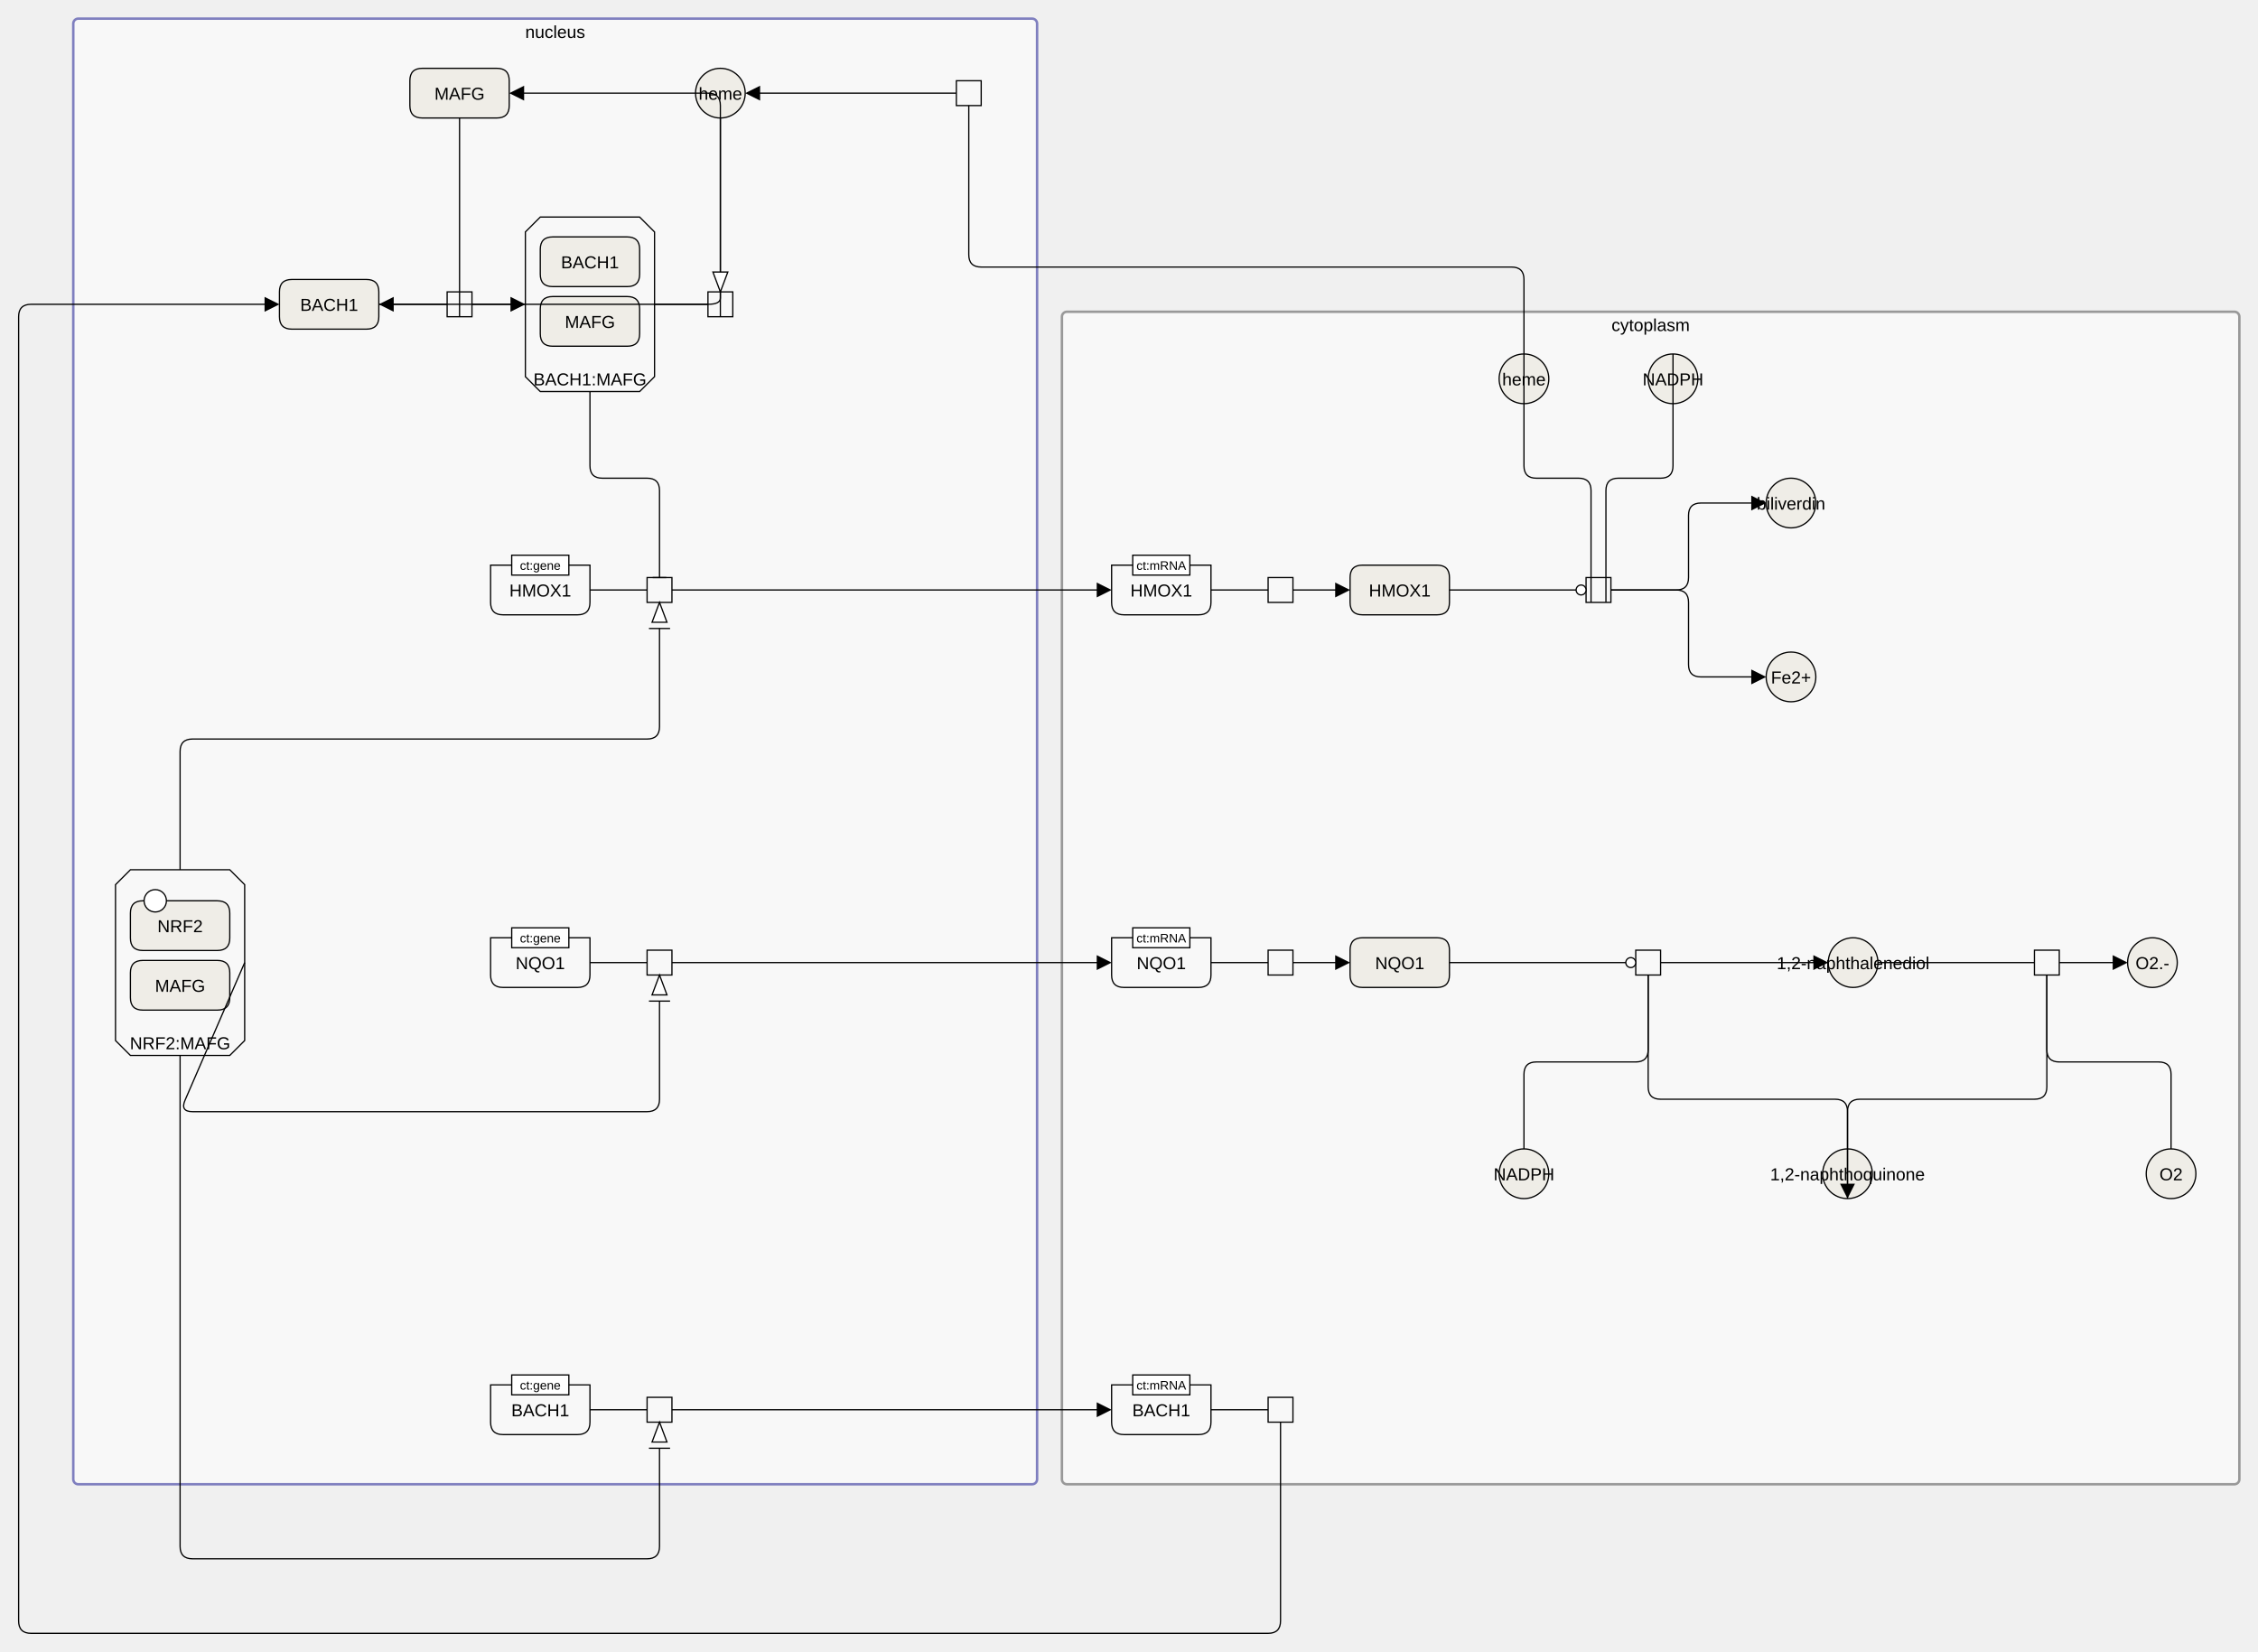
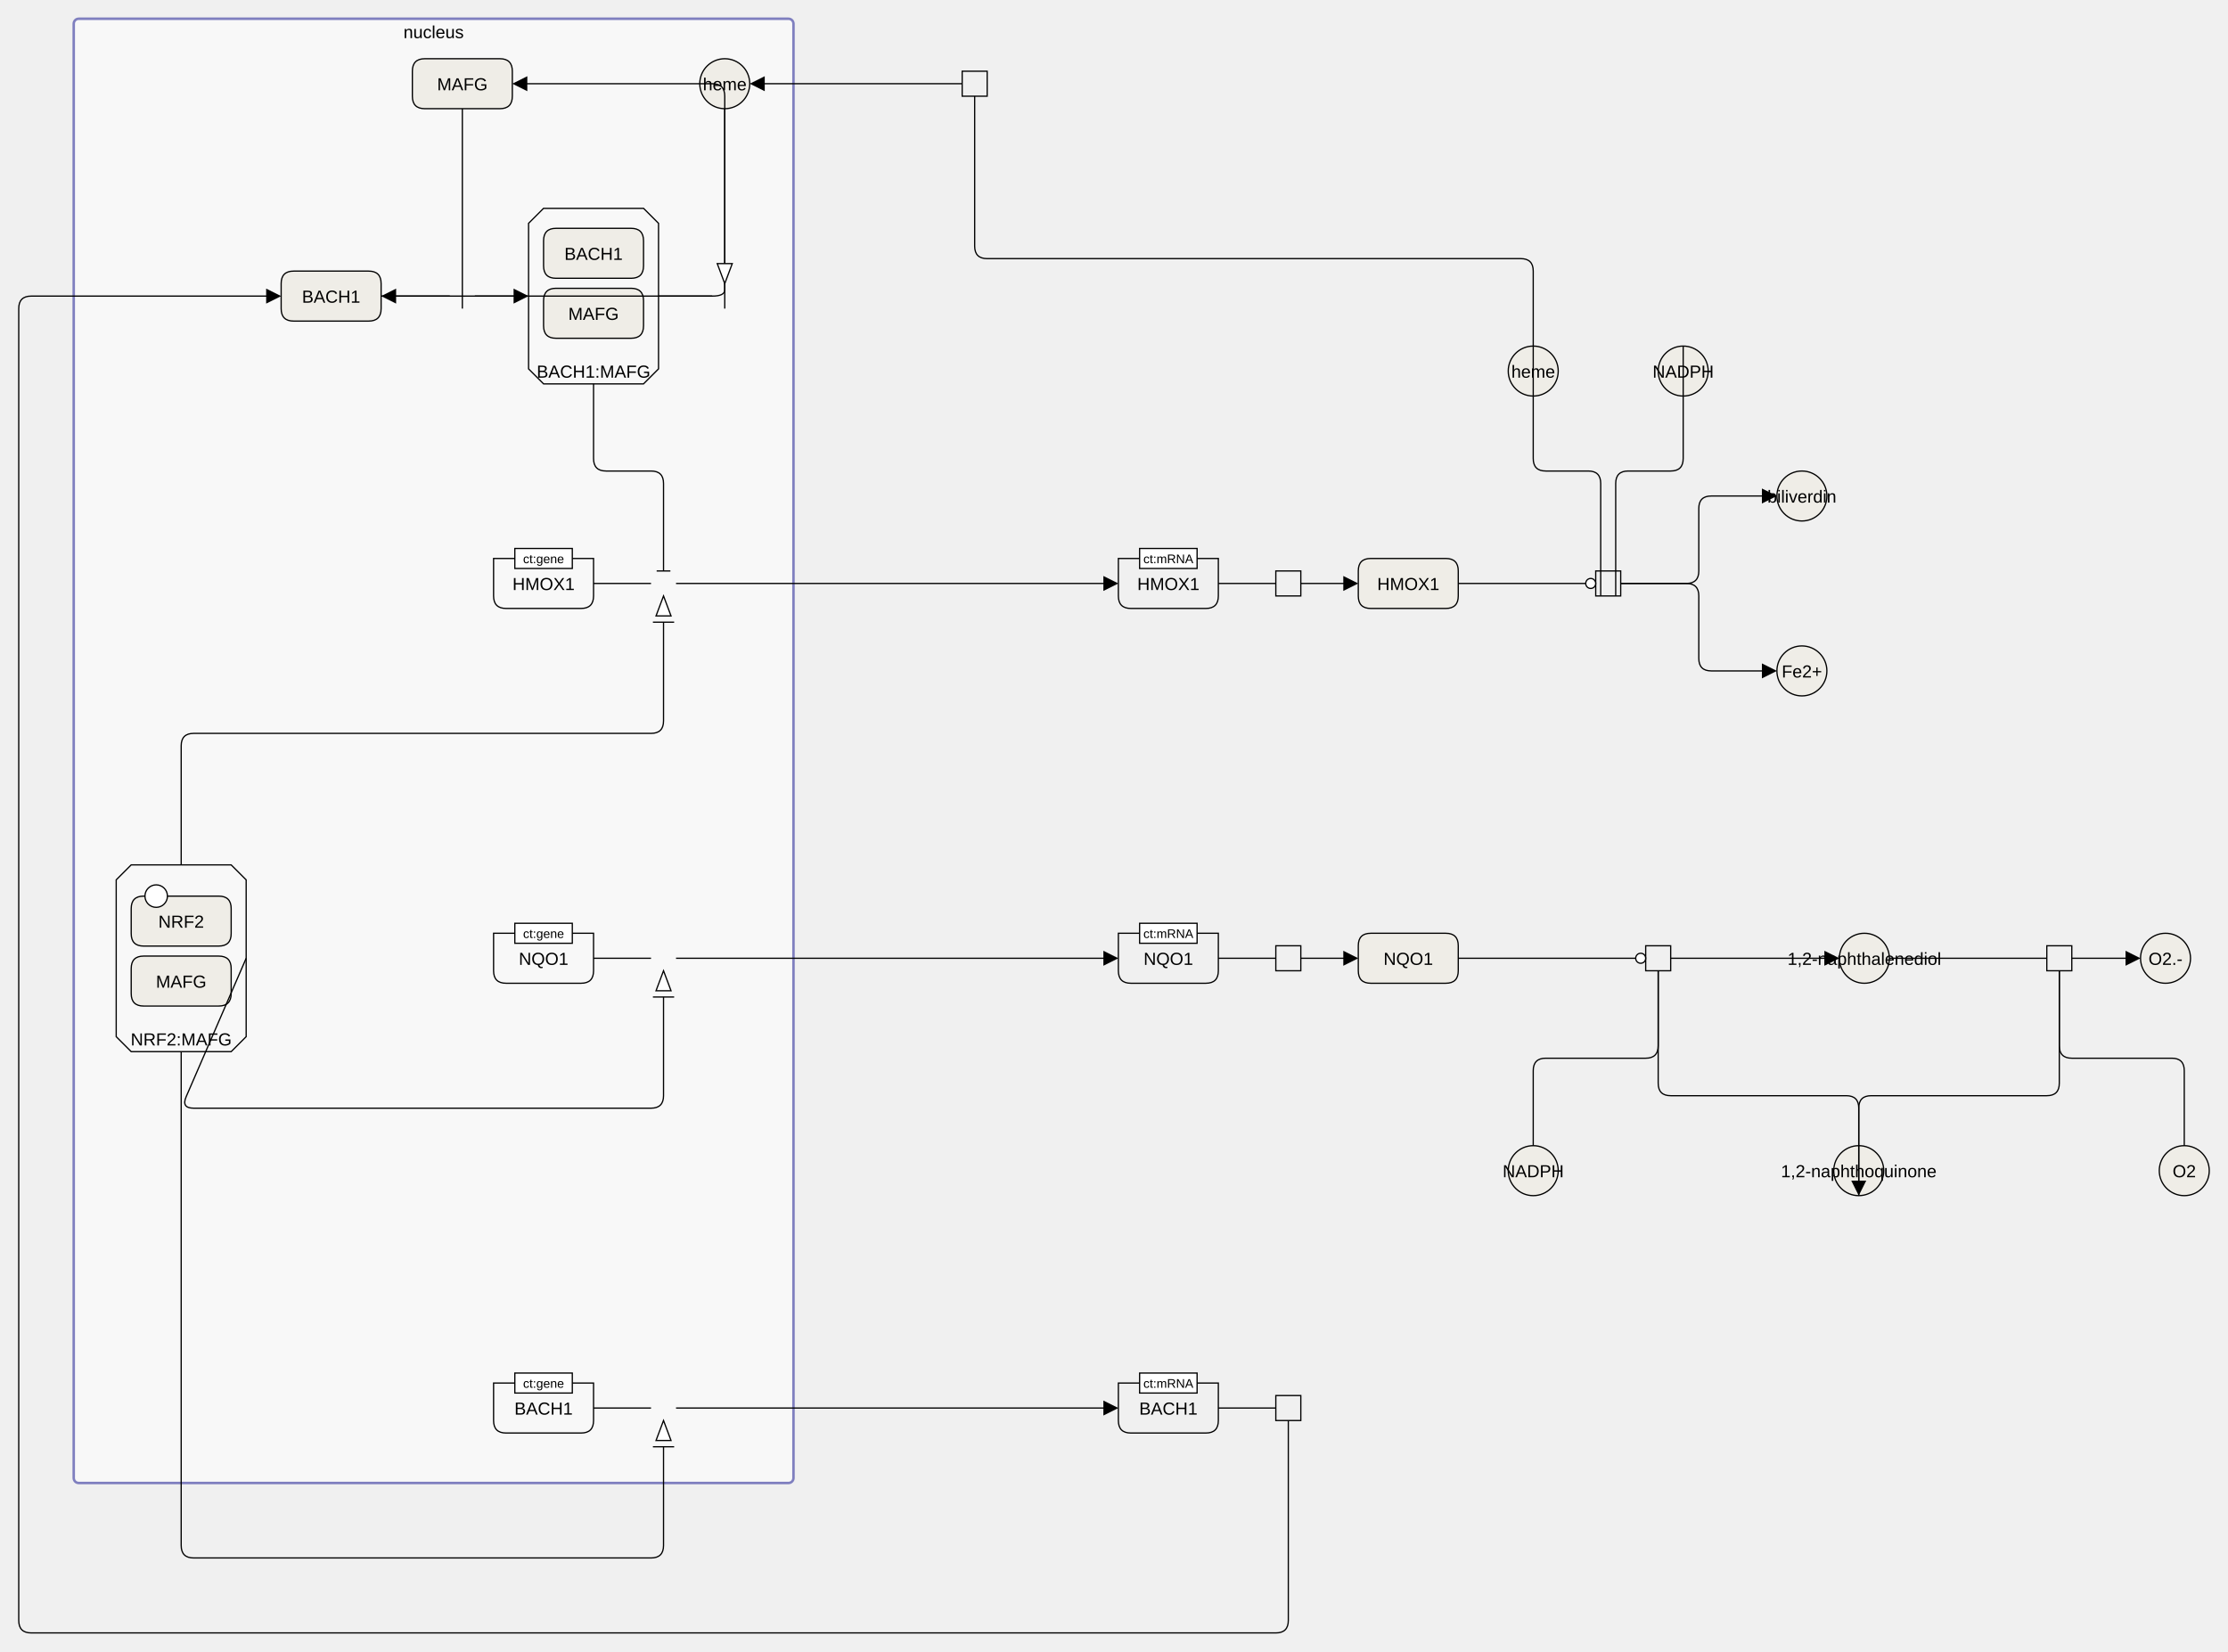
- <svg xmlns="http://www.w3.org/2000/svg" width="1818" height="1330" viewBox="0 0 1818 1330" stroke-linecap="butt" stroke-miterlimit="10">
-   <g transform="translate(-5,155)">
-     <path d="M64 -136 C64 -138.209 65.791 -140 68 -140 L836 -140 C838.209 -140 840 -138.209 840 -136 L840 1036 C840 1038.209 838.209 1040 836 1040 L68 1040 C65.791 1040 64 1038.209 64 1036 Z" fill="#F8F8F8" stroke="none" />
-     <path d="M64 -136 C64 -138.209 65.791 -140 68 -140 L836 -140 C838.209 -140 840 -138.209 840 -136 L840 1036 C840 1038.209 838.209 1040 836 1040 L68 1040 C65.791 1040 64 1038.209 64 1036 Z" fill="none" stroke="#7F7FBF" stroke-width="2" />
-     <text x="452" y="-124.459" text-anchor="middle" font-family="'Dialog', Arial, Helvetica, sans-serif" font-size="14" fill="#000000" stroke="none" xml:space="preserve">nucleus</text>
-     <path d="M860 100 C860 97.791 861.791 96 864 96 L1804 96 C1806.209 96 1808 97.791 1808 100 L1808 1036 C1808 1038.209 1806.209 1040 1804 1040 L864 1040 C861.791 1040 860 1038.209 860 1036 Z" fill="#F8F8F8" stroke="none" />
-     <path d="M860 100 C860 97.791 861.791 96 864 96 L1804 96 C1806.209 96 1808 97.791 1808 100 L1808 1036 C1808 1038.209 1806.209 1040 1804 1040 L864 1040 C861.791 1040 860 1038.209 860 1036 Z" fill="none" stroke="#999999" stroke-width="2" />
-     <text x="1334" y="111.541" text-anchor="middle" font-family="'Dialog', Arial, Helvetica, sans-serif" font-size="14" fill="#000000" stroke="none" xml:space="preserve">cytoplasm</text>
-     <path d="M400 300 L480 300 L480 330 Q480 340 470 340 L410 340 Q400 340 400 330 Z" fill="none" stroke="#000000" />
-     <text x="440" y="325.291" text-anchor="middle" font-family="'Dialog', Arial, Helvetica, sans-serif" font-size="14" fill="#000000" stroke="none" xml:space="preserve">HMOX1</text>
-     <path d="M417 292 L463 292 L463 308 L417 308 Z" fill="#FFFFFF" stroke="none" />
-     <path d="M417 292 L463 292 L463 308 L417 308 Z" fill="none" stroke="#000000" />
-     <text x="440" y="303.779" text-anchor="middle" font-family="'Dialog', Arial, Helvetica, sans-serif" font-size="10" fill="#000000" stroke="none" xml:space="preserve">ct:gene</text>
-     <path d="M400 600 L480 600 L480 630 Q480 640 470 640 L410 640 Q400 640 400 630 Z" fill="none" stroke="#000000" />
-     <text x="440" y="625.291" text-anchor="middle" font-family="'Dialog', Arial, Helvetica, sans-serif" font-size="14" fill="#000000" stroke="none" xml:space="preserve">NQO1</text>
-     <path d="M417 592 L463 592 L463 608 L417 608 Z" fill="#FFFFFF" stroke="none" />
-     <path d="M417 592 L463 592 L463 608 L417 608 Z" fill="none" stroke="#000000" />
-     <text x="440" y="603.779" text-anchor="middle" font-family="'Dialog', Arial, Helvetica, sans-serif" font-size="10" fill="#000000" stroke="none" xml:space="preserve">ct:gene</text>
-     <path d="M400 960 L480 960 L480 990 Q480 1000 470 1000 L410 1000 Q400 1000 400 990 Z" fill="none" stroke="#000000" />
-     <text x="440" y="985.291" text-anchor="middle" font-family="'Dialog', Arial, Helvetica, sans-serif" font-size="14" fill="#000000" stroke="none" xml:space="preserve">BACH1</text>
-     <path d="M417 952 L463 952 L463 968 L417 968 Z" fill="#FFFFFF" stroke="none" />
-     <path d="M417 952 L463 952 L463 968 L417 968 Z" fill="none" stroke="#000000" />
-     <text x="440" y="963.779" text-anchor="middle" font-family="'Dialog', Arial, Helvetica, sans-serif" font-size="10" fill="#000000" stroke="none" xml:space="preserve">ct:gene</text>
-     <path d="M110 545.25 L190 545.25 L202 557.25 L202 682.75 L190 694.75 L110 694.75 L98 682.75 L98 557.25 Z" fill="none" stroke="#000000" />
-     <text x="150" y="689.791" text-anchor="middle" font-family="'Dialog', Arial, Helvetica, sans-serif" font-size="14" fill="#000000" stroke="none" xml:space="preserve">NRF2:MAFG</text>
-     <path d="M110 580.25 Q110 570.25 120 570.25 L180 570.25 Q190 570.25 190 580.25 L190 600.25 Q190 610.25 180 610.25 L120 610.25 Q110 610.25 110 600.25 Z" fill="#EFEDE7" stroke="none" />
-     <path d="M110 580.25 Q110 570.25 120 570.25 L180 570.25 Q190 570.25 190 580.25 L190 600.25 Q190 610.25 180 610.25 L120 610.25 Q110 610.25 110 600.25 Z" fill="none" stroke="#000000" />
-     <text x="150" y="595.541" text-anchor="middle" font-family="'Dialog', Arial, Helvetica, sans-serif" font-size="14" fill="#000000" stroke="none" xml:space="preserve">NRF2</text>
-     <path d="M121 570.25 C121 565.279 125.029 561.25 130 561.25 L130 561.25 C134.971 561.25 139 565.279 139 570.25 L139 570.25 C139 575.221 134.971 579.25 130 579.25 L130 579.25 C125.029 579.25 121 575.221 121 570.25 Z" fill="#FFFFFF" stroke="none" />
-     <path d="M121 570.25 C121 565.279 125.029 561.25 130 561.25 L130 561.25 C134.971 561.25 139 565.279 139 570.25 L139 570.25 C139 575.221 134.971 579.25 130 579.25 L130 579.25 C125.029 579.25 121 575.221 121 570.25 Z" fill="none" stroke="#000000" />
-     <path d="M110 628.25 Q110 618.25 120 618.25 L180 618.25 Q190 618.25 190 628.25 L190 648.25 Q190 658.25 180 658.25 L120 658.25 Q110 658.25 110 648.25 Z" fill="#EFEDE7" stroke="none" />
-     <path d="M110 628.25 Q110 618.25 120 618.25 L180 618.25 Q190 618.25 190 628.25 L190 648.25 Q190 658.25 180 658.25 L120 658.25 Q110 658.25 110 648.25 Z" fill="none" stroke="#000000" />
-     <text x="150" y="643.541" text-anchor="middle" font-family="'Dialog', Arial, Helvetica, sans-serif" font-size="14" fill="#000000" stroke="none" xml:space="preserve">MAFG</text>
-     <path d="M335 -90 Q335 -100 345 -100 L405 -100 Q415 -100 415 -90 L415 -70 Q415 -60 405 -60 L345 -60 Q335 -60 335 -70 Z" fill="#EFEDE7" stroke="none" />
-     <path d="M335 -90 Q335 -100 345 -100 L405 -100 Q415 -100 415 -90 L415 -70 Q415 -60 405 -60 L345 -60 Q335 -60 335 -70 Z" fill="none" stroke="#000000" />
-     <text x="375" y="-74.709" text-anchor="middle" font-family="'Dialog', Arial, Helvetica, sans-serif" font-size="14" fill="#000000" stroke="none" xml:space="preserve">MAFG</text>
-     <path d="M440 19.75 L520 19.75 L532 31.75 L532 148.25 L520 160.25 L440 160.25 L428 148.25 L428 31.75 Z" fill="none" stroke="#000000" />
-     <text x="480" y="155.291" text-anchor="middle" font-family="'Dialog', Arial, Helvetica, sans-serif" font-size="14" fill="#000000" stroke="none" xml:space="preserve">BACH1:MAFG</text>
-     <path d="M440 45.75 Q440 35.75 450 35.75 L510 35.75 Q520 35.75 520 45.75 L520 65.75 Q520 75.75 510 75.75 L450 75.75 Q440 75.75 440 65.75 Z" fill="#EFEDE7" stroke="none" />
-     <path d="M440 45.75 Q440 35.75 450 35.75 L510 35.75 Q520 35.75 520 45.75 L520 65.75 Q520 75.75 510 75.75 L450 75.75 Q440 75.75 440 65.75 Z" fill="none" stroke="#000000" />
-     <text x="480" y="61.041" text-anchor="middle" font-family="'Dialog', Arial, Helvetica, sans-serif" font-size="14" fill="#000000" stroke="none" xml:space="preserve">BACH1</text>
-     <path d="M440 93.75 Q440 83.75 450 83.75 L510 83.75 Q520 83.75 520 93.75 L520 113.75 Q520 123.75 510 123.75 L450 123.75 Q440 123.75 440 113.75 Z" fill="#EFEDE7" stroke="none" />
-     <path d="M440 93.75 Q440 83.75 450 83.75 L510 83.75 Q520 83.75 520 93.75 L520 113.75 Q520 123.75 510 123.75 L450 123.75 Q440 123.75 440 113.75 Z" fill="none" stroke="#000000" />
-     <text x="480" y="109.041" text-anchor="middle" font-family="'Dialog', Arial, Helvetica, sans-serif" font-size="14" fill="#000000" stroke="none" xml:space="preserve">MAFG</text>
-     <path d="M230 80 Q230 70 240 70 L300 70 Q310 70 310 80 L310 100 Q310 110 300 110 L240 110 Q230 110 230 100 Z" fill="#EFEDE7" stroke="none" />
-     <path d="M230 80 Q230 70 240 70 L300 70 Q310 70 310 80 L310 100 Q310 110 300 110 L240 110 Q230 110 230 100 Z" fill="none" stroke="#000000" />
-     <text x="270" y="95.291" text-anchor="middle" font-family="'Dialog', Arial, Helvetica, sans-serif" font-size="14" fill="#000000" stroke="none" xml:space="preserve">BACH1</text>
-     <path d="M565 -80 C565 -91.046 573.954 -100 585 -100 L585 -100 C596.046 -100 605 -91.046 605 -80 L605 -80 C605 -68.954 596.046 -60 585 -60 L585 -60 C573.954 -60 565 -68.954 565 -80 Z" fill="#EFEDE7" stroke="none" />
-     <path d="M565 -80 C565 -91.046 573.954 -100 585 -100 L585 -100 C596.046 -100 605 -91.046 605 -80 L605 -80 C605 -68.954 596.046 -60 585 -60 L585 -60 C573.954 -60 565 -68.954 565 -80 Z" fill="none" stroke="#000000" />
-     <text x="585" y="-74.709" text-anchor="middle" font-family="'Dialog', Arial, Helvetica, sans-serif" font-size="14" fill="#000000" stroke="none" xml:space="preserve">heme</text>
-     <path d="M526 310 L546 310 L546 330 L526 330 Z" fill="none" stroke="#000000" />
-     <path d="M526 610 L546 610 L546 630 L526 630 Z" fill="none" stroke="#000000" />
-     <path d="M526 970 L546 970 L546 990 L526 990 Z" fill="none" stroke="#000000" />
-     <path d="M365 80 L385 80 L385 100 L365 100 Z" fill="none" stroke="#000000" />
-     <path d="M575 80 L595 80 L595 100 L575 100 Z" fill="none" stroke="#000000" />
-     <path d="M775 -90 L795 -90 L795 -70 L775 -70 Z" fill="none" stroke="#000000" />
+ <svg xmlns="http://www.w3.org/2000/svg" width="1783" height="1322" viewBox="0 0 1783 1322" stroke-linecap="butt" stroke-miterlimit="10">
+   <g transform="translate(-5,147)">
    <path d="M900 300 L980 300 L980 330 Q980 340 970 340 L910 340 Q900 340 900 330 Z" fill="none" stroke="#000000" />
    <text x="940" y="325.291" text-anchor="middle" font-family="'Dialog', Arial, Helvetica, sans-serif" font-size="14" fill="#000000" stroke="none" xml:space="preserve">HMOX1</text>
    <path d="M917 292 L963 292 L963 308 L917 308 Z" fill="#FFFFFF" stroke="none" />
    <path d="M917 292 L963 292 L963 308 L917 308 Z" fill="none" stroke="#000000" />
    <text x="940" y="303.779" text-anchor="middle" font-family="'Dialog', Arial, Helvetica, sans-serif" font-size="10" fill="#000000" stroke="none" xml:space="preserve">ct:mRNA</text>
    <path d="M900 600 L980 600 L980 630 Q980 640 970 640 L910 640 Q900 640 900 630 Z" fill="none" stroke="#000000" />
    <text x="940" y="625.291" text-anchor="middle" font-family="'Dialog', Arial, Helvetica, sans-serif" font-size="14" fill="#000000" stroke="none" xml:space="preserve">NQO1</text>
    <path d="M917 592 L963 592 L963 608 L917 608 Z" fill="#FFFFFF" stroke="none" />
    <path d="M917 592 L963 592 L963 608 L917 608 Z" fill="none" stroke="#000000" />
    <text x="940" y="603.779" text-anchor="middle" font-family="'Dialog', Arial, Helvetica, sans-serif" font-size="10" fill="#000000" stroke="none" xml:space="preserve">ct:mRNA</text>
    <path d="M900 960 L980 960 L980 990 Q980 1000 970 1000 L910 1000 Q900 1000 900 990 Z" fill="none" stroke="#000000" />
    <text x="940" y="985.291" text-anchor="middle" font-family="'Dialog', Arial, Helvetica, sans-serif" font-size="14" fill="#000000" stroke="none" xml:space="preserve">BACH1</text>
    <path d="M917 952 L963 952 L963 968 L917 968 Z" fill="#FFFFFF" stroke="none" />
    <path d="M917 952 L963 952 L963 968 L917 968 Z" fill="none" stroke="#000000" />
    <text x="940" y="963.779" text-anchor="middle" font-family="'Dialog', Arial, Helvetica, sans-serif" font-size="10" fill="#000000" stroke="none" xml:space="preserve">ct:mRNA</text>
    <path d="M1472.5 790 C1472.5 778.954 1481.454 770 1492.5 770 L1492.5 770 C1503.546 770 1512.5 778.954 1512.5 790 L1512.5 790 C1512.5 801.046 1503.546 810 1492.5 810 L1492.5 810 C1481.454 810 1472.5 801.046 1472.5 790 Z" fill="#EFEDE7" stroke="none" />
    <path d="M1472.5 790 C1472.5 778.954 1481.454 770 1492.5 770 L1492.5 770 C1503.546 770 1512.5 778.954 1512.5 790 L1512.5 790 C1512.5 801.046 1503.546 810 1492.5 810 L1492.5 810 C1481.454 810 1472.5 801.046 1472.5 790 Z" fill="none" stroke="#000000" />
    <text x="1492.5" y="795.291" text-anchor="middle" font-family="'Dialog', Arial, Helvetica, sans-serif" font-size="14" fill="#000000" stroke="none" xml:space="preserve">1,2-naphthoquinone</text>
    <path d="M1477 620 C1477 608.954 1485.954 600 1497 600 L1497 600 C1508.046 600 1517 608.954 1517 620 L1517 620 C1517 631.046 1508.046 640 1497 640 L1497 640 C1485.954 640 1477 631.046 1477 620 Z" fill="#EFEDE7" stroke="none" />
    <path d="M1477 620 C1477 608.954 1485.954 600 1497 600 L1497 600 C1508.046 600 1517 608.954 1517 620 L1517 620 C1517 631.046 1508.046 640 1497 640 L1497 640 C1485.954 640 1477 631.046 1477 620 Z" fill="none" stroke="#000000" />
    <text x="1497" y="625.291" text-anchor="middle" font-family="'Dialog', Arial, Helvetica, sans-serif" font-size="14" fill="#000000" stroke="none" xml:space="preserve">1,2-naphthalenediol</text>
    <path d="M1733 790 C1733 778.954 1741.954 770 1753 770 L1753 770 C1764.046 770 1773 778.954 1773 790 L1773 790 C1773 801.046 1764.046 810 1753 810 L1753 810 C1741.954 810 1733 801.046 1733 790 Z" fill="#EFEDE7" stroke="none" />
    <path d="M1733 790 C1733 778.954 1741.954 770 1753 770 L1753 770 C1764.046 770 1773 778.954 1773 790 L1773 790 C1773 801.046 1764.046 810 1753 810 L1753 810 C1741.954 810 1733 801.046 1733 790 Z" fill="none" stroke="#000000" />
    <text x="1753" y="795.291" text-anchor="middle" font-family="'Dialog', Arial, Helvetica, sans-serif" font-size="14" fill="#000000" stroke="none" xml:space="preserve">O2</text>
    <path d="M1718 620 C1718 608.954 1726.954 600 1738 600 L1738 600 C1749.046 600 1758 608.954 1758 620 L1758 620 C1758 631.046 1749.046 640 1738 640 L1738 640 C1726.954 640 1718 631.046 1718 620 Z" fill="#EFEDE7" stroke="none" />
    <path d="M1718 620 C1718 608.954 1726.954 600 1738 600 L1738 600 C1749.046 600 1758 608.954 1758 620 L1758 620 C1758 631.046 1749.046 640 1738 640 L1738 640 C1726.954 640 1718 631.046 1718 620 Z" fill="none" stroke="#000000" />
    <text x="1738" y="625.291" text-anchor="middle" font-family="'Dialog', Arial, Helvetica, sans-serif" font-size="14" fill="#000000" stroke="none" xml:space="preserve">O2.-</text>
    <path d="M1092 310 Q1092 300 1102 300 L1162 300 Q1172 300 1172 310 L1172 330 Q1172 340 1162 340 L1102 340 Q1092 340 1092 330 Z" fill="#EFEDE7" stroke="none" />
    <path d="M1092 310 Q1092 300 1102 300 L1162 300 Q1172 300 1172 310 L1172 330 Q1172 340 1162 340 L1102 340 Q1092 340 1092 330 Z" fill="none" stroke="#000000" />
    <text x="1132" y="325.291" text-anchor="middle" font-family="'Dialog', Arial, Helvetica, sans-serif" font-size="14" fill="#000000" stroke="none" xml:space="preserve">HMOX1</text>
    <path d="M1092 610 Q1092 600 1102 600 L1162 600 Q1172 600 1172 610 L1172 630 Q1172 640 1162 640 L1102 640 Q1092 640 1092 630 Z" fill="#EFEDE7" stroke="none" />
    <path d="M1092 610 Q1092 600 1102 600 L1162 600 Q1172 600 1172 610 L1172 630 Q1172 640 1162 640 L1102 640 Q1092 640 1092 630 Z" fill="none" stroke="#000000" />
    <text x="1132" y="625.291" text-anchor="middle" font-family="'Dialog', Arial, Helvetica, sans-serif" font-size="14" fill="#000000" stroke="none" xml:space="preserve">NQO1</text>
    <path d="M1332 150 C1332 138.954 1340.954 130 1352 130 L1352 130 C1363.046 130 1372 138.954 1372 150 L1372 150 C1372 161.046 1363.046 170 1352 170 L1352 170 C1340.954 170 1332 161.046 1332 150 Z" fill="#EFEDE7" stroke="none" />
    <path d="M1332 150 C1332 138.954 1340.954 130 1352 130 L1352 130 C1363.046 130 1372 138.954 1372 150 L1372 150 C1372 161.046 1363.046 170 1352 170 L1352 170 C1340.954 170 1332 161.046 1332 150 Z" fill="none" stroke="#000000" />
    <text x="1352" y="155.291" text-anchor="middle" font-family="'Dialog', Arial, Helvetica, sans-serif" font-size="14" fill="#000000" stroke="none" xml:space="preserve">NADPH</text>
    <path d="M1212 790 C1212 778.954 1220.954 770 1232 770 L1232 770 C1243.046 770 1252 778.954 1252 790 L1252 790 C1252 801.046 1243.046 810 1232 810 L1232 810 C1220.954 810 1212 801.046 1212 790 Z" fill="#EFEDE7" stroke="none" />
    <path d="M1212 790 C1212 778.954 1220.954 770 1232 770 L1232 770 C1243.046 770 1252 778.954 1252 790 L1252 790 C1252 801.046 1243.046 810 1232 810 L1232 810 C1220.954 810 1212 801.046 1212 790 Z" fill="none" stroke="#000000" />
    <text x="1232" y="795.291" text-anchor="middle" font-family="'Dialog', Arial, Helvetica, sans-serif" font-size="14" fill="#000000" stroke="none" xml:space="preserve">NADPH</text>
    <path d="M1212 150 C1212 138.954 1220.954 130 1232 130 L1232 130 C1243.046 130 1252 138.954 1252 150 L1252 150 C1252 161.046 1243.046 170 1232 170 L1232 170 C1220.954 170 1212 161.046 1212 150 Z" fill="#EFEDE7" stroke="none" />
    <path d="M1212 150 C1212 138.954 1220.954 130 1232 130 L1232 130 C1243.046 130 1252 138.954 1252 150 L1252 150 C1252 161.046 1243.046 170 1232 170 L1232 170 C1220.954 170 1212 161.046 1212 150 Z" fill="none" stroke="#000000" />
    <text x="1232" y="155.291" text-anchor="middle" font-family="'Dialog', Arial, Helvetica, sans-serif" font-size="14" fill="#000000" stroke="none" xml:space="preserve">heme</text>
    <path d="M1427 250 C1427 238.954 1435.954 230 1447 230 L1447 230 C1458.046 230 1467 238.954 1467 250 L1467 250 C1467 261.046 1458.046 270 1447 270 L1447 270 C1435.954 270 1427 261.046 1427 250 Z" fill="#EFEDE7" stroke="none" />
    <path d="M1427 250 C1427 238.954 1435.954 230 1447 230 L1447 230 C1458.046 230 1467 238.954 1467 250 L1467 250 C1467 261.046 1458.046 270 1447 270 L1447 270 C1435.954 270 1427 261.046 1427 250 Z" fill="none" stroke="#000000" />
    <text x="1447" y="255.291" text-anchor="middle" font-family="'Dialog', Arial, Helvetica, sans-serif" font-size="14" fill="#000000" stroke="none" xml:space="preserve">biliverdin</text>
    <path d="M1427 390 C1427 378.954 1435.954 370 1447 370 L1447 370 C1458.046 370 1467 378.954 1467 390 L1467 390 C1467 401.046 1458.046 410 1447 410 L1447 410 C1435.954 410 1427 401.046 1427 390 Z" fill="#EFEDE7" stroke="none" />
    <path d="M1427 390 C1427 378.954 1435.954 370 1447 370 L1447 370 C1458.046 370 1467 378.954 1467 390 L1467 390 C1467 401.046 1458.046 410 1447 410 L1447 410 C1435.954 410 1427 401.046 1427 390 Z" fill="none" stroke="#000000" />
    <text x="1447" y="395.291" text-anchor="middle" font-family="'Dialog', Arial, Helvetica, sans-serif" font-size="14" fill="#000000" stroke="none" xml:space="preserve">Fe2+</text>
+     <path d="M526 310 L546 310 L546 330 L526 330 Z" fill="none" stroke="#000000" />
    <path d="M1026 310 L1046 310 L1046 330 L1026 330 Z" fill="none" stroke="#000000" />
+     <path d="M526 610 L546 610 L546 630 L526 630 Z" fill="none" stroke="#000000" />
    <path d="M1026 610 L1046 610 L1046 630 L1026 630 Z" fill="none" stroke="#000000" />
+     <path d="M526 970 L546 970 L546 990 L526 990 Z" fill="none" stroke="#000000" />
    <path d="M1026 970 L1046 970 L1046 990 L1026 990 Z" fill="none" stroke="#000000" />
+     <path d="M365 80 L385 80 L385 100 L365 100 Z" fill="none" stroke="#000000" />
+     <path d="M575 80 L595 80 L595 100 L575 100 Z" fill="none" stroke="#000000" />
+     <path d="M775 -90 L795 -90 L795 -70 L775 -70 Z" fill="none" stroke="#000000" />
    <path d="M1282 310 L1302 310 L1302 330 L1282 330 Z" fill="none" stroke="#000000" />
    <path d="M1322 610 L1342 610 L1342 630 L1322 630 Z" fill="none" stroke="#000000" />
    <path d="M1643 610 L1663 610 L1663 630 L1643 630 Z" fill="none" stroke="#000000" />
+     <path d="M64 -128 C64 -130.209 65.791 -132 68 -132 L636 -132 C638.209 -132 640 -130.209 640 -128 L640 1036 C640 1038.209 638.209 1040 636 1040 L68 1040 C65.791 1040 64 1038.209 64 1036 Z" fill="#F8F8F8" stroke="none" />
+     <path d="M64 -128 C64 -130.209 65.791 -132 68 -132 L636 -132 C638.209 -132 640 -130.209 640 -128 L640 1036 C640 1038.209 638.209 1040 636 1040 L68 1040 C65.791 1040 64 1038.209 64 1036 Z" fill="none" stroke="#7F7FBF" stroke-width="2" />
+     <text x="352" y="-116.459" text-anchor="middle" font-family="'Dialog', Arial, Helvetica, sans-serif" font-size="14" fill="#000000" stroke="none" xml:space="preserve">nucleus</text>
+     <path d="M400 300 L480 300 L480 330 Q480 340 470 340 L410 340 Q400 340 400 330 Z" fill="none" stroke="#000000" />
+     <text x="440" y="325.291" text-anchor="middle" font-family="'Dialog', Arial, Helvetica, sans-serif" font-size="14" fill="#000000" stroke="none" xml:space="preserve">HMOX1</text>
+     <path d="M417 292 L463 292 L463 308 L417 308 Z" fill="#FFFFFF" stroke="none" />
+     <path d="M417 292 L463 292 L463 308 L417 308 Z" fill="none" stroke="#000000" />
+     <text x="440" y="303.779" text-anchor="middle" font-family="'Dialog', Arial, Helvetica, sans-serif" font-size="10" fill="#000000" stroke="none" xml:space="preserve">ct:gene</text>
+     <path d="M400 600 L480 600 L480 630 Q480 640 470 640 L410 640 Q400 640 400 630 Z" fill="none" stroke="#000000" />
+     <text x="440" y="625.291" text-anchor="middle" font-family="'Dialog', Arial, Helvetica, sans-serif" font-size="14" fill="#000000" stroke="none" xml:space="preserve">NQO1</text>
+     <path d="M417 592 L463 592 L463 608 L417 608 Z" fill="#FFFFFF" stroke="none" />
+     <path d="M417 592 L463 592 L463 608 L417 608 Z" fill="none" stroke="#000000" />
+     <text x="440" y="603.779" text-anchor="middle" font-family="'Dialog', Arial, Helvetica, sans-serif" font-size="10" fill="#000000" stroke="none" xml:space="preserve">ct:gene</text>
+     <path d="M400 960 L480 960 L480 990 Q480 1000 470 1000 L410 1000 Q400 1000 400 990 Z" fill="none" stroke="#000000" />
+     <text x="440" y="985.291" text-anchor="middle" font-family="'Dialog', Arial, Helvetica, sans-serif" font-size="14" fill="#000000" stroke="none" xml:space="preserve">BACH1</text>
+     <path d="M417 952 L463 952 L463 968 L417 968 Z" fill="#FFFFFF" stroke="none" />
+     <path d="M417 952 L463 952 L463 968 L417 968 Z" fill="none" stroke="#000000" />
+     <text x="440" y="963.779" text-anchor="middle" font-family="'Dialog', Arial, Helvetica, sans-serif" font-size="10" fill="#000000" stroke="none" xml:space="preserve">ct:gene</text>
+     <path d="M110 545.25 L190 545.25 L202 557.25 L202 682.75 L190 694.75 L110 694.75 L98 682.75 L98 557.25 Z" fill="none" stroke="#000000" />
+     <text x="150" y="689.791" text-anchor="middle" font-family="'Dialog', Arial, Helvetica, sans-serif" font-size="14" fill="#000000" stroke="none" xml:space="preserve">NRF2:MAFG</text>
+     <path d="M110 580.25 Q110 570.25 120 570.25 L180 570.25 Q190 570.25 190 580.25 L190 600.25 Q190 610.25 180 610.25 L120 610.25 Q110 610.25 110 600.25 Z" fill="#EFEDE7" stroke="none" />
+     <path d="M110 580.25 Q110 570.25 120 570.25 L180 570.25 Q190 570.25 190 580.25 L190 600.25 Q190 610.25 180 610.25 L120 610.25 Q110 610.25 110 600.25 Z" fill="none" stroke="#000000" />
+     <text x="150" y="595.541" text-anchor="middle" font-family="'Dialog', Arial, Helvetica, sans-serif" font-size="14" fill="#000000" stroke="none" xml:space="preserve">NRF2</text>
+     <path d="M121 570.25 C121 565.279 125.029 561.25 130 561.25 L130 561.25 C134.971 561.25 139 565.279 139 570.25 L139 570.25 C139 575.221 134.971 579.25 130 579.25 L130 579.25 C125.029 579.25 121 575.221 121 570.25 Z" fill="#FFFFFF" stroke="none" />
+     <path d="M121 570.25 C121 565.279 125.029 561.25 130 561.25 L130 561.25 C134.971 561.25 139 565.279 139 570.25 L139 570.25 C139 575.221 134.971 579.25 130 579.25 L130 579.25 C125.029 579.25 121 575.221 121 570.25 Z" fill="none" stroke="#000000" />
+     <path d="M110 628.25 Q110 618.25 120 618.25 L180 618.25 Q190 618.25 190 628.25 L190 648.25 Q190 658.25 180 658.25 L120 658.25 Q110 658.25 110 648.25 Z" fill="#EFEDE7" stroke="none" />
+     <path d="M110 628.25 Q110 618.25 120 618.25 L180 618.25 Q190 618.25 190 628.25 L190 648.25 Q190 658.25 180 658.25 L120 658.25 Q110 658.25 110 648.25 Z" fill="none" stroke="#000000" />
+     <text x="150" y="643.541" text-anchor="middle" font-family="'Dialog', Arial, Helvetica, sans-serif" font-size="14" fill="#000000" stroke="none" xml:space="preserve">MAFG</text>
+     <path d="M335 -90 Q335 -100 345 -100 L405 -100 Q415 -100 415 -90 L415 -70 Q415 -60 405 -60 L345 -60 Q335 -60 335 -70 Z" fill="#EFEDE7" stroke="none" />
+     <path d="M335 -90 Q335 -100 345 -100 L405 -100 Q415 -100 415 -90 L415 -70 Q415 -60 405 -60 L345 -60 Q335 -60 335 -70 Z" fill="none" stroke="#000000" />
+     <text x="375" y="-74.709" text-anchor="middle" font-family="'Dialog', Arial, Helvetica, sans-serif" font-size="14" fill="#000000" stroke="none" xml:space="preserve">MAFG</text>
+     <path d="M440 19.75 L520 19.75 L532 31.75 L532 148.25 L520 160.25 L440 160.25 L428 148.25 L428 31.75 Z" fill="none" stroke="#000000" />
+     <text x="480" y="155.291" text-anchor="middle" font-family="'Dialog', Arial, Helvetica, sans-serif" font-size="14" fill="#000000" stroke="none" xml:space="preserve">BACH1:MAFG</text>
+     <path d="M440 45.75 Q440 35.75 450 35.75 L510 35.75 Q520 35.75 520 45.75 L520 65.75 Q520 75.75 510 75.75 L450 75.75 Q440 75.75 440 65.75 Z" fill="#EFEDE7" stroke="none" />
+     <path d="M440 45.75 Q440 35.75 450 35.75 L510 35.75 Q520 35.75 520 45.75 L520 65.75 Q520 75.75 510 75.75 L450 75.75 Q440 75.75 440 65.75 Z" fill="none" stroke="#000000" />
+     <text x="480" y="61.041" text-anchor="middle" font-family="'Dialog', Arial, Helvetica, sans-serif" font-size="14" fill="#000000" stroke="none" xml:space="preserve">BACH1</text>
+     <path d="M440 93.75 Q440 83.75 450 83.75 L510 83.75 Q520 83.75 520 93.75 L520 113.75 Q520 123.75 510 123.75 L450 123.75 Q440 123.75 440 113.75 Z" fill="#EFEDE7" stroke="none" />
+     <path d="M440 93.75 Q440 83.75 450 83.75 L510 83.75 Q520 83.75 520 93.75 L520 113.75 Q520 123.75 510 123.75 L450 123.75 Q440 123.75 440 113.75 Z" fill="none" stroke="#000000" />
+     <text x="480" y="109.041" text-anchor="middle" font-family="'Dialog', Arial, Helvetica, sans-serif" font-size="14" fill="#000000" stroke="none" xml:space="preserve">MAFG</text>
+     <path d="M230 80 Q230 70 240 70 L300 70 Q310 70 310 80 L310 100 Q310 110 300 110 L240 110 Q230 110 230 100 Z" fill="#EFEDE7" stroke="none" />
+     <path d="M230 80 Q230 70 240 70 L300 70 Q310 70 310 80 L310 100 Q310 110 300 110 L240 110 Q230 110 230 100 Z" fill="none" stroke="#000000" />
+     <text x="270" y="95.291" text-anchor="middle" font-family="'Dialog', Arial, Helvetica, sans-serif" font-size="14" fill="#000000" stroke="none" xml:space="preserve">BACH1</text>
+     <path d="M565 -80 C565 -91.046 573.954 -100 585 -100 L585 -100 C596.046 -100 605 -91.046 605 -80 L605 -80 C605 -68.954 596.046 -60 585 -60 L585 -60 C573.954 -60 565 -68.954 565 -80 Z" fill="#EFEDE7" stroke="none" />
+     <path d="M565 -80 C565 -91.046 573.954 -100 585 -100 L585 -100 C596.046 -100 605 -91.046 605 -80 L605 -80 C605 -68.954 596.046 -60 585 -60 L585 -60 C573.954 -60 565 -68.954 565 -80 Z" fill="none" stroke="#000000" />
+     <text x="585" y="-74.709" text-anchor="middle" font-family="'Dialog', Arial, Helvetica, sans-serif" font-size="14" fill="#000000" stroke="none" xml:space="preserve">heme</text>
    <path d="M480 320 L526 320" fill="none" stroke="#000000" />
    <path d="M546 320 L889 320" fill="none" stroke="#000000" />
    <path d="M900 320 L888 326 L888 314 Z" fill="#000000" stroke="none" />
    <path d="M150 545.25 L150 450 Q150 440 160 440 L526 440 Q536 440 536 430 L536 351" fill="none" stroke="#000000" />
    <path d="M536 330 L542 346 L530 346 Z" fill="white" stroke="#000000" />
    <path d="M528 351 L544 351" fill="none" stroke="#000000" stroke-linecap="square" />
    <path d="M480 160.25 L480 220 Q480 230 490 230 L526 230 Q536 230 536 240 L536 310" fill="none" stroke="#000000" />
    <path d="M541 310 L531 310" fill="none" stroke="#000000" stroke-linecap="square" />
    <path d="M980 320 L1026 320" fill="none" stroke="#000000" />
    <path d="M1046 320 L1081 320" fill="none" stroke="#000000" />
    <path d="M1092 320 L1080 326 L1080 314 Z" fill="#000000" stroke="none" />
    <path d="M480 620 L526 620" fill="none" stroke="#000000" />
    <path d="M546 620 L889 620" fill="none" stroke="#000000" />
    <path d="M900 620 L888 626 L888 614 Z" fill="#000000" stroke="none" />
    <path d="M202 620 L153.976 730.824 Q150 740 160 740 L526 740 Q536 740 536 730 L536 651" fill="none" stroke="#000000" />
    <path d="M536 630 L542 646 L530 646 Z" fill="white" stroke="#000000" />
    <path d="M528 651 L544 651" fill="none" stroke="#000000" stroke-linecap="square" />
    <path d="M980 620 L1026 620" fill="none" stroke="#000000" />
    <path d="M1046 620 L1081 620" fill="none" stroke="#000000" />
    <path d="M1092 620 L1080 626 L1080 614 Z" fill="#000000" stroke="none" />
    <path d="M480 980 L526 980" fill="none" stroke="#000000" />
    <path d="M546 980 L889 980" fill="none" stroke="#000000" />
    <path d="M900 980 L888 986 L888 974 Z" fill="#000000" stroke="none" />
    <path d="M150 694.75 L150 1090 Q150 1100 160 1100 L526 1100 Q536 1100 536 1090 L536 1011" fill="none" stroke="#000000" />
    <path d="M536 990 L542 1006 L530 1006 Z" fill="white" stroke="#000000" />
    <path d="M528 1011 L544 1011" fill="none" stroke="#000000" stroke-linecap="square" />
    <path d="M980 980 L1026 980" fill="none" stroke="#000000" />
    <path d="M1036 990 L1036 1150 Q1036 1160 1026 1160 L30 1160 Q20 1160 20 1150 L20 100 Q20 90 30 90 L219 90" fill="none" stroke="#000000" />
    <path d="M230 90 L218 96 L218 84 Z" fill="#000000" stroke="none" />
    <path d="M310 90 L365 90" fill="none" stroke="#000000" />
    <path d="M375 -60 L375 100" fill="none" stroke="#000000" />
    <path d="M385 90 L417 90" fill="none" stroke="#000000" />
    <path d="M428 90 L416 96 L416 84 Z" fill="#000000" stroke="none" />
    <path d="M532 90 L575 90" fill="none" stroke="#000000" />
    <path d="M585 80 L585 85 Q585 90 575 90 L321 90" fill="none" stroke="#000000" />
    <path d="M310 90 L322 84 L322 96 Z" fill="#000000" stroke="none" />
    <path d="M585 100 L585 -70 Q585 -80 575 -80 L426 -80" fill="none" stroke="#000000" />
    <path d="M415 -80 L427 -86 L427 -74 Z" fill="#000000" stroke="none" />
    <path d="M585 -60 L585 65" fill="none" stroke="#000000" />
    <path d="M585 80 L579 64 L591 64 Z" fill="white" stroke="#000000" />
    <path d="M1232 130 L1232 70 Q1232 60 1222 60 L795 60 Q785 60 785 50 L785 -70" fill="none" stroke="#000000" />
    <path d="M775 -80 L616 -80" fill="none" stroke="#000000" />
    <path d="M605 -80 L617 -86 L617 -74 Z" fill="#000000" stroke="none" />
    <path d="M1232 130 L1232 220 Q1232 230 1242 230 L1276 230 Q1286 230 1286 240 L1286 330" fill="none" stroke="#000000" />
    <path d="M1352 130 L1352 220 Q1352 230 1342 230 L1308 230 Q1298 230 1298 240 L1298 330" fill="none" stroke="#000000" />
    <path d="M1302 320 L1354.5 320 Q1364.5 320 1364.5 310 L1364.5 260 Q1364.5 250 1374.5 250 L1416 250" fill="none" stroke="#000000" />
    <path d="M1427 250 L1415 256 L1415 244 Z" fill="#000000" stroke="none" />
    <path d="M1302 320 L1354.5 320 Q1364.5 320 1364.5 330 L1364.5 380 Q1364.5 390 1374.5 390 L1416 390" fill="none" stroke="#000000" />
    <path d="M1427 390 L1415 396 L1415 384 Z" fill="#000000" stroke="none" />
    <path d="M1172 320 L1274 320" fill="none" stroke="#000000" />
    <circle cx="1278" cy="320" r="4" fill="white" stroke="#000000" />
    <path d="M1492.5 810 L1492.5 740 Q1492.5 730 1482.5 730 L1342 730 Q1332 730 1332 720 L1332 630" fill="none" stroke="#000000" />
    <path d="M1232 770 L1232 710 Q1232 700 1242 700 L1322 700 Q1332 700 1332 690 L1332 630" fill="none" stroke="#000000" />
    <path d="M1342 620 L1466 620" fill="none" stroke="#000000" />
    <path d="M1477 620 L1465 626 L1465 614 Z" fill="#000000" stroke="none" />
    <path d="M1172 620 L1314 620" fill="none" stroke="#000000" />
    <circle cx="1318" cy="620" r="4" fill="white" stroke="#000000" />
    <path d="M1517 620 L1643 620" fill="none" stroke="#000000" />
    <path d="M1753 770 L1753 710 Q1753 700 1743 700 L1663 700 Q1653 700 1653 690 L1653 630" fill="none" stroke="#000000" />
    <path d="M1653 630 L1653 720 Q1653 730 1643 730 L1502.5 730 Q1492.5 730 1492.5 740 L1492.5 799" fill="none" stroke="#000000" />
    <path d="M1492.5 810 L1486.5 798 L1498.5 798 Z" fill="#000000" stroke="none" />
    <path d="M1663 620 L1707 620" fill="none" stroke="#000000" />
    <path d="M1718 620 L1706 626 L1706 614 Z" fill="#000000" stroke="none" />
  </g>
</svg>
